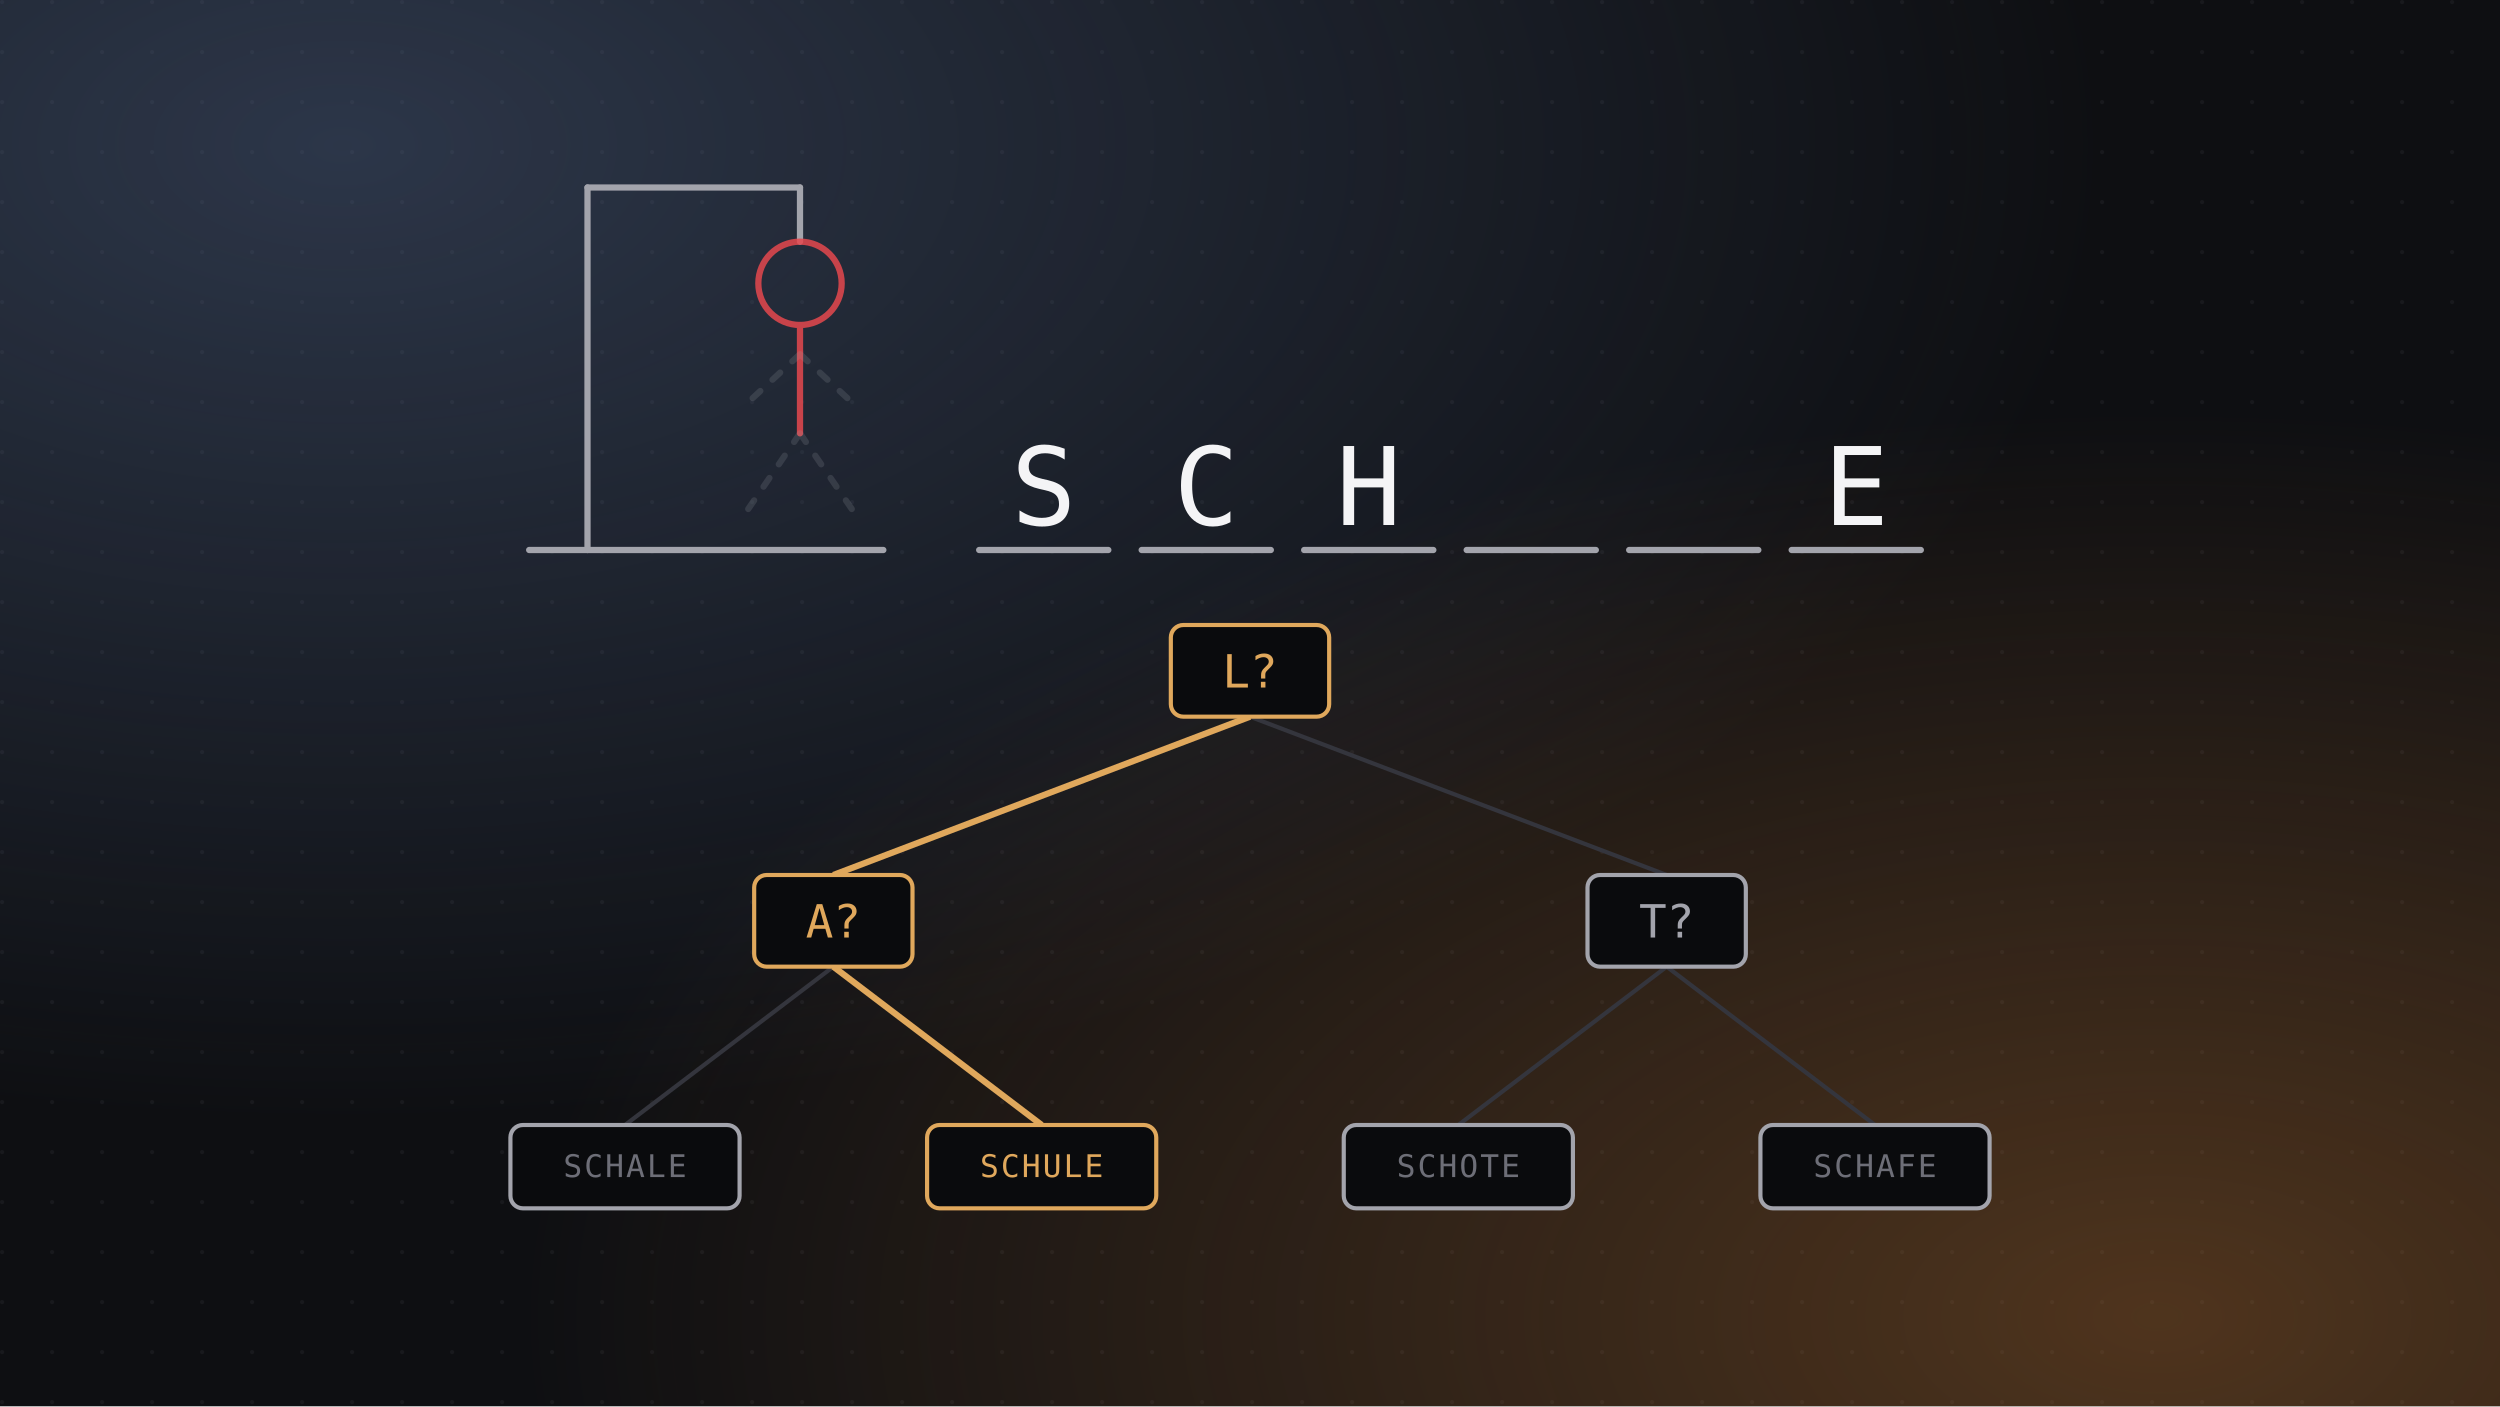
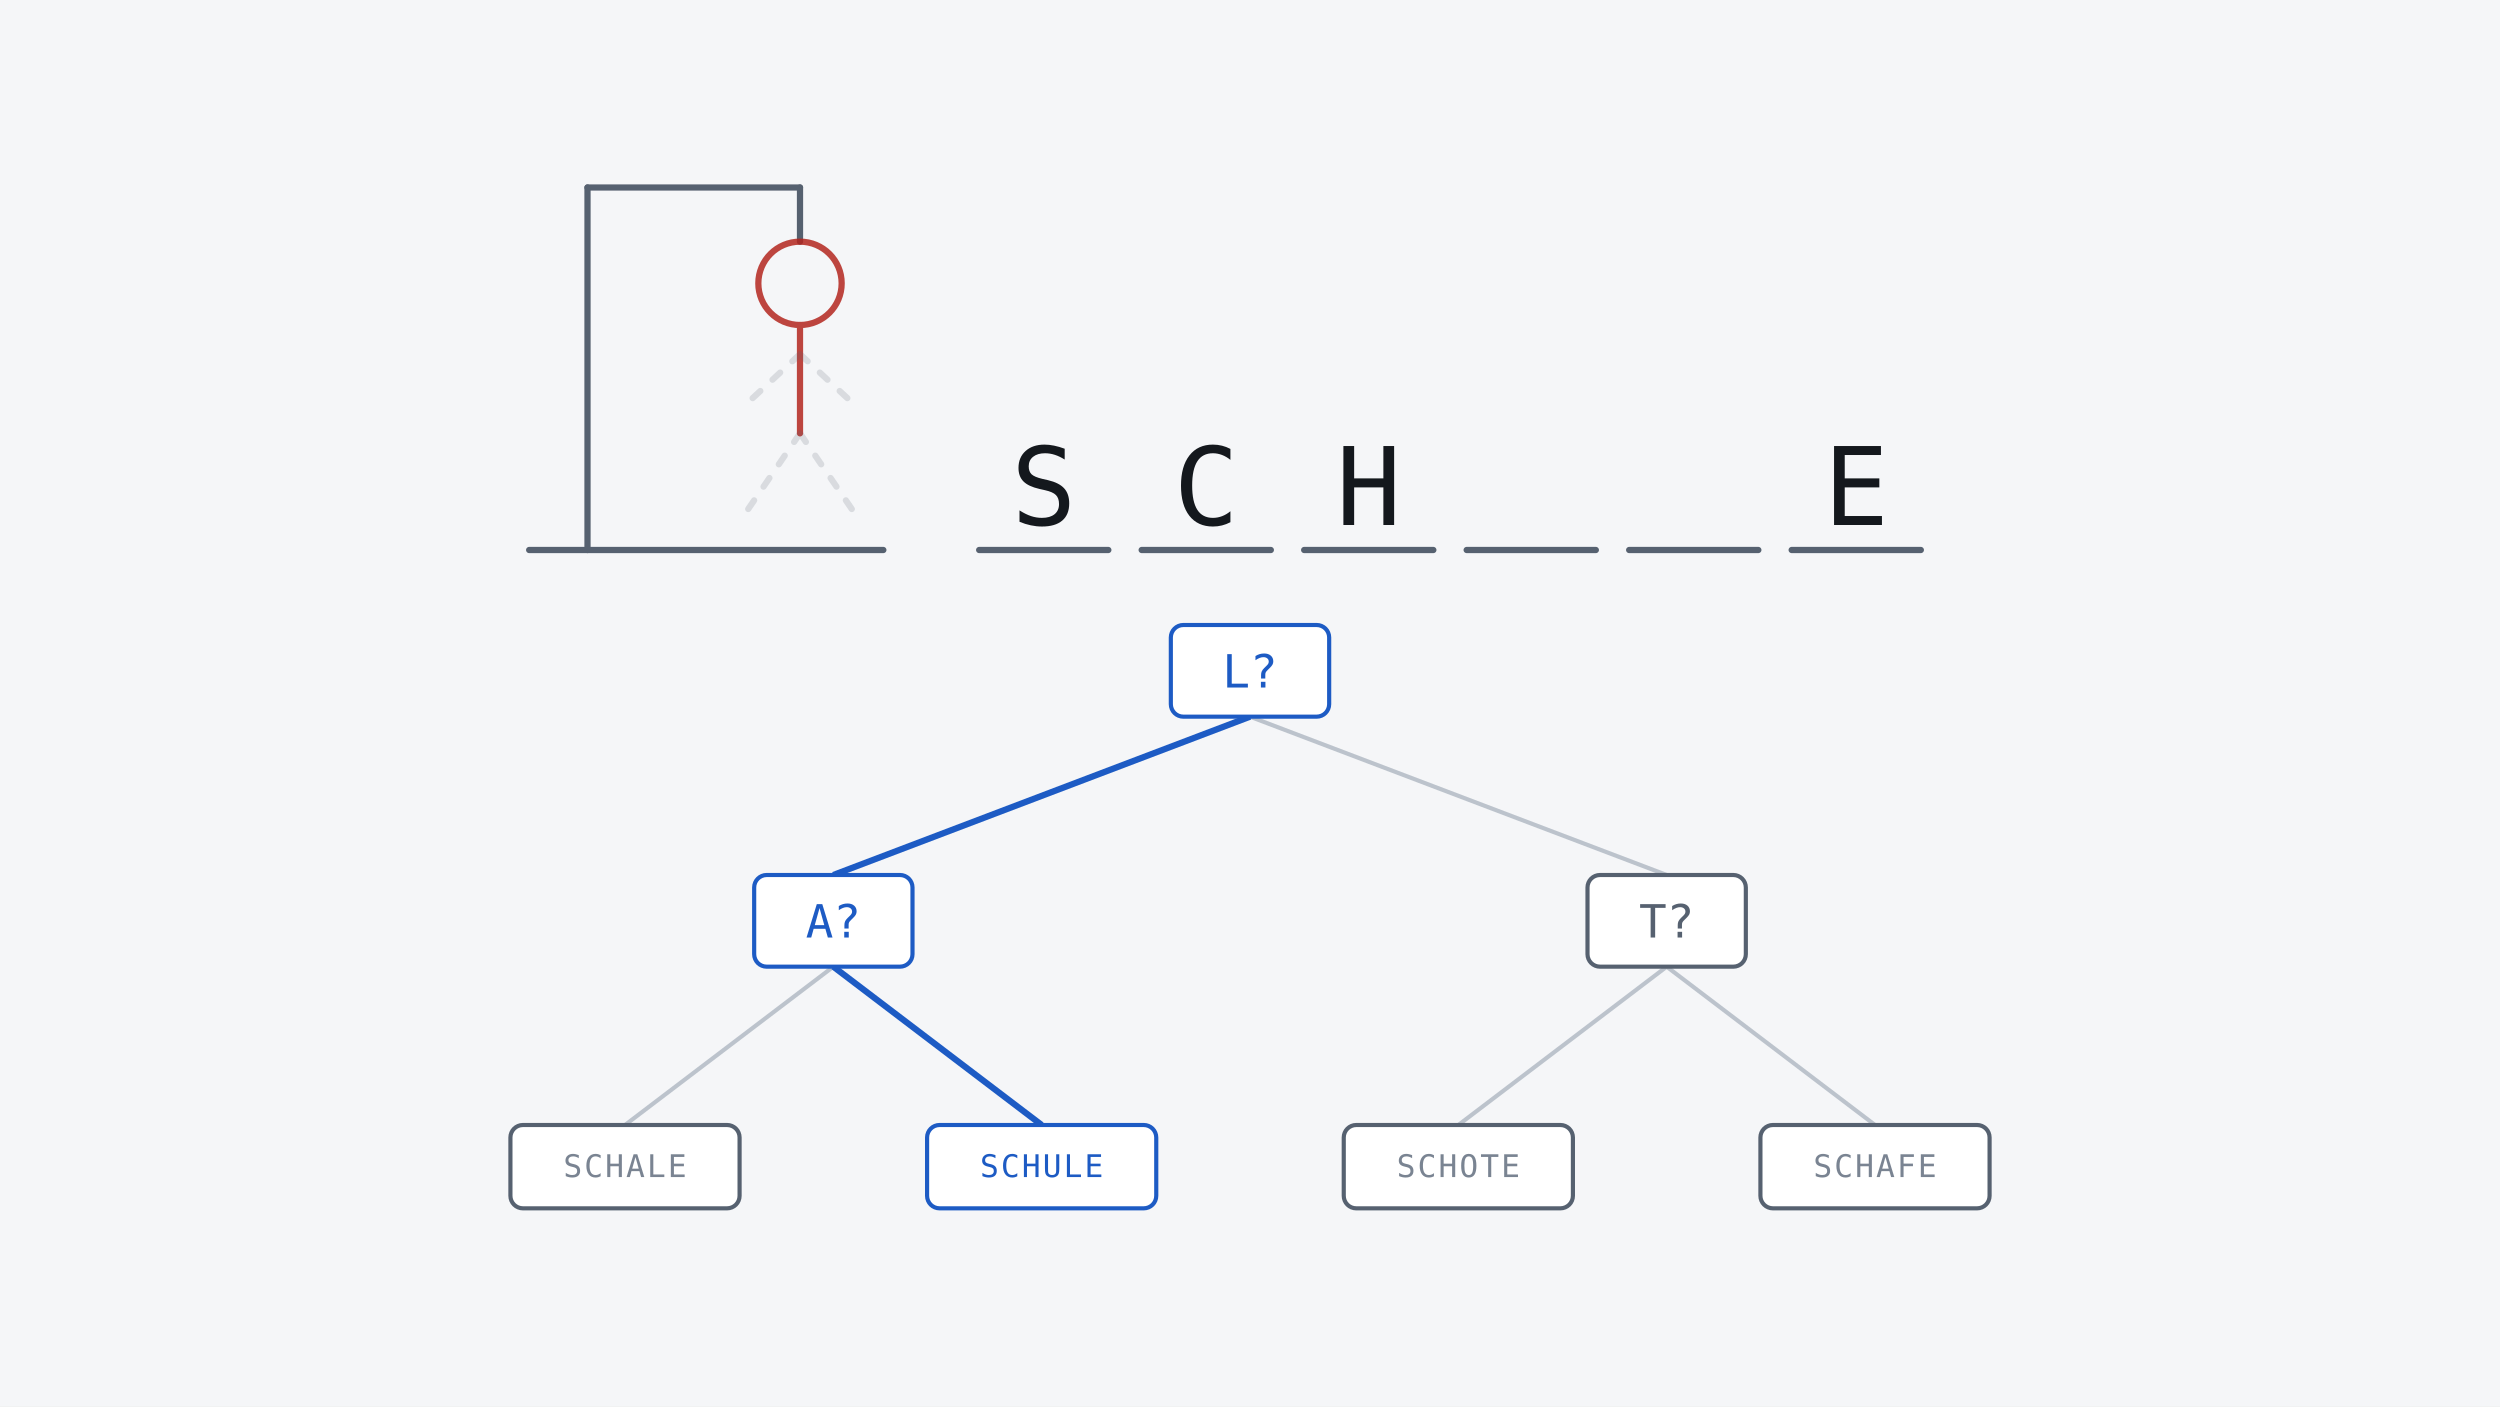
<svg xmlns="http://www.w3.org/2000/svg" viewBox="0 0 1200 675" width="1200" height="675" role="img" aria-label="A hangman gallows beside a six-letter word with two letters still blank, above a decision tree whose highlighted branch picks out the matching German word">
  <defs>
    <radialGradient id="hmGlowA" cx="14%" cy="10%" r="70%">
-       <stop offset="0%" stop-color="#566c94" stop-opacity="0.42" />
-       <stop offset="100%" stop-color="#566c94" stop-opacity="0" />
+       <stop offset="0%" stop-color="#8a94a3" stop-opacity="0.42" />
+       <stop offset="100%" stop-color="#8a94a3" stop-opacity="0" />
    </radialGradient>
    <radialGradient id="hmGlowB" cx="86%" cy="94%" r="65%">
-       <stop offset="0%" stop-color="#b06c2e" stop-opacity="0.40" />
-       <stop offset="100%" stop-color="#b06c2e" stop-opacity="0" />
+       <stop offset="0%" stop-color="#1d5bc4" stop-opacity="0.40" />
+       <stop offset="100%" stop-color="#1d5bc4" stop-opacity="0" />
    </radialGradient>
    <pattern id="hmDots" width="24" height="24" patternUnits="userSpaceOnUse">
-       <circle cx="1" cy="1" r="1" fill="#f4f4f6" opacity="0.05" />
+       <circle cx="1" cy="1" r="1" fill="#14181d" opacity="0.05" />
    </pattern>
  </defs>
-   <rect width="1200" height="675" fill="#0e0f12" />
-   <rect width="1200" height="675" fill="url(#hmDots)" />
-   <rect width="1200" height="675" fill="url(#hmGlowA)" />
-   <rect width="1200" height="675" fill="url(#hmGlowB)" />
-   <g stroke="#a3a4ac" stroke-width="3" fill="none" stroke-linecap="round">
+   <rect width="1200" height="675" fill="#f5f6f8" />
+   <g stroke="#566170" stroke-width="3" fill="none" stroke-linecap="round">
    <path d="M254 264H424" />
    <path d="M282 264V90" />
    <path d="M282 90h102" />
    <path d="M384 90v26" />
  </g>
-   <g stroke="#e5484d" stroke-width="3" fill="none" stroke-linecap="round" opacity="0.85">
+   <g stroke="#b3261e" stroke-width="3" fill="none" stroke-linecap="round" opacity="0.85">
    <circle cx="384" cy="136" r="20" />
    <path d="M384 156v52" />
  </g>
-   <g stroke="#a3a4ac" stroke-width="3" fill="none" stroke-linecap="round" stroke-dasharray="5 8" opacity="0.18">
+   <g stroke="#566170" stroke-width="3" fill="none" stroke-linecap="round" stroke-dasharray="5 8" opacity="0.18">
    <path d="M384 170L356 196M384 170L412 196" />
    <path d="M384 208L358 246M384 208L410 246" />
  </g>
-   <g stroke="#a3a4ac" stroke-width="3" stroke-linecap="round">
+   <g stroke="#566170" stroke-width="3" stroke-linecap="round">
    <path d="M470 264h62M548 264h62M626 264h62M704 264h62M782 264h62M860 264h62" />
  </g>
-   <g font-family="ui-monospace, Menlo, monospace" font-size="52" fill="#f4f4f6" text-anchor="middle">
+   <g font-family="ui-monospace, Menlo, monospace" font-size="52" fill="#14181d" text-anchor="middle">
    <text x="501" y="252">S</text>
    <text x="579" y="252">C</text>
    <text x="657" y="252">H</text>
    <text x="891" y="252">E</text>
  </g>
-   <g stroke="#34353d" stroke-width="2" fill="none">
+   <g stroke="#bcc3cc" stroke-width="2" fill="none">
    <path d="M600 344L400 420M600 344L800 420" />
    <path d="M400 464L300 540M400 464L500 540" />
    <path d="M800 464L700 540M800 464L900 540" />
  </g>
-   <g stroke="#e0a85c" stroke-width="3" fill="none">
+   <g stroke="#1d5bc4" stroke-width="3" fill="none">
    <path d="M600 344L400 420M400 464L500 540" />
  </g>
-   <g fill="#0a0b0d" stroke="#a3a4ac" stroke-width="2">
+   <g fill="#ffffff" stroke="#566170" stroke-width="2">
    <rect x="762" y="420" width="76" height="44" rx="6" />
    <rect x="245" y="540" width="110" height="40" rx="6" />
    <rect x="645" y="540" width="110" height="40" rx="6" />
    <rect x="845" y="540" width="110" height="40" rx="6" />
  </g>
-   <g fill="#0a0b0d" stroke="#e0a85c" stroke-width="2">
+   <g fill="#ffffff" stroke="#1d5bc4" stroke-width="2">
    <rect x="562" y="300" width="76" height="44" rx="6" />
    <rect x="362" y="420" width="76" height="44" rx="6" />
    <rect x="445" y="540" width="110" height="40" rx="6" />
  </g>
  <g font-family="ui-monospace, Menlo, monospace" font-size="22" text-anchor="middle">
-     <text x="600" y="330" fill="#e0a85c">L?</text>
-     <text x="400" y="450" fill="#e0a85c">A?</text>
-     <text x="800" y="450" fill="#a3a4ac">T?</text>
+     <text x="600" y="330" fill="#1d5bc4">L?</text>
+     <text x="400" y="450" fill="#1d5bc4">A?</text>
+     <text x="800" y="450" fill="#566170">T?</text>
  </g>
-   <g font-family="ui-monospace, Menlo, monospace" font-size="15" letter-spacing="1" text-anchor="middle" fill="#6d6e77">
+   <g font-family="ui-monospace, Menlo, monospace" font-size="15" letter-spacing="1" text-anchor="middle" fill="#7a8492">
    <text x="300" y="565">SCHALE</text>
-     <text x="500" y="565" fill="#e0a85c">SCHULE</text>
+     <text x="500" y="565" fill="#1d5bc4">SCHULE</text>
    <text x="700" y="565">SCHOTE</text>
    <text x="900" y="565">SCHAFE</text>
  </g>
</svg>
